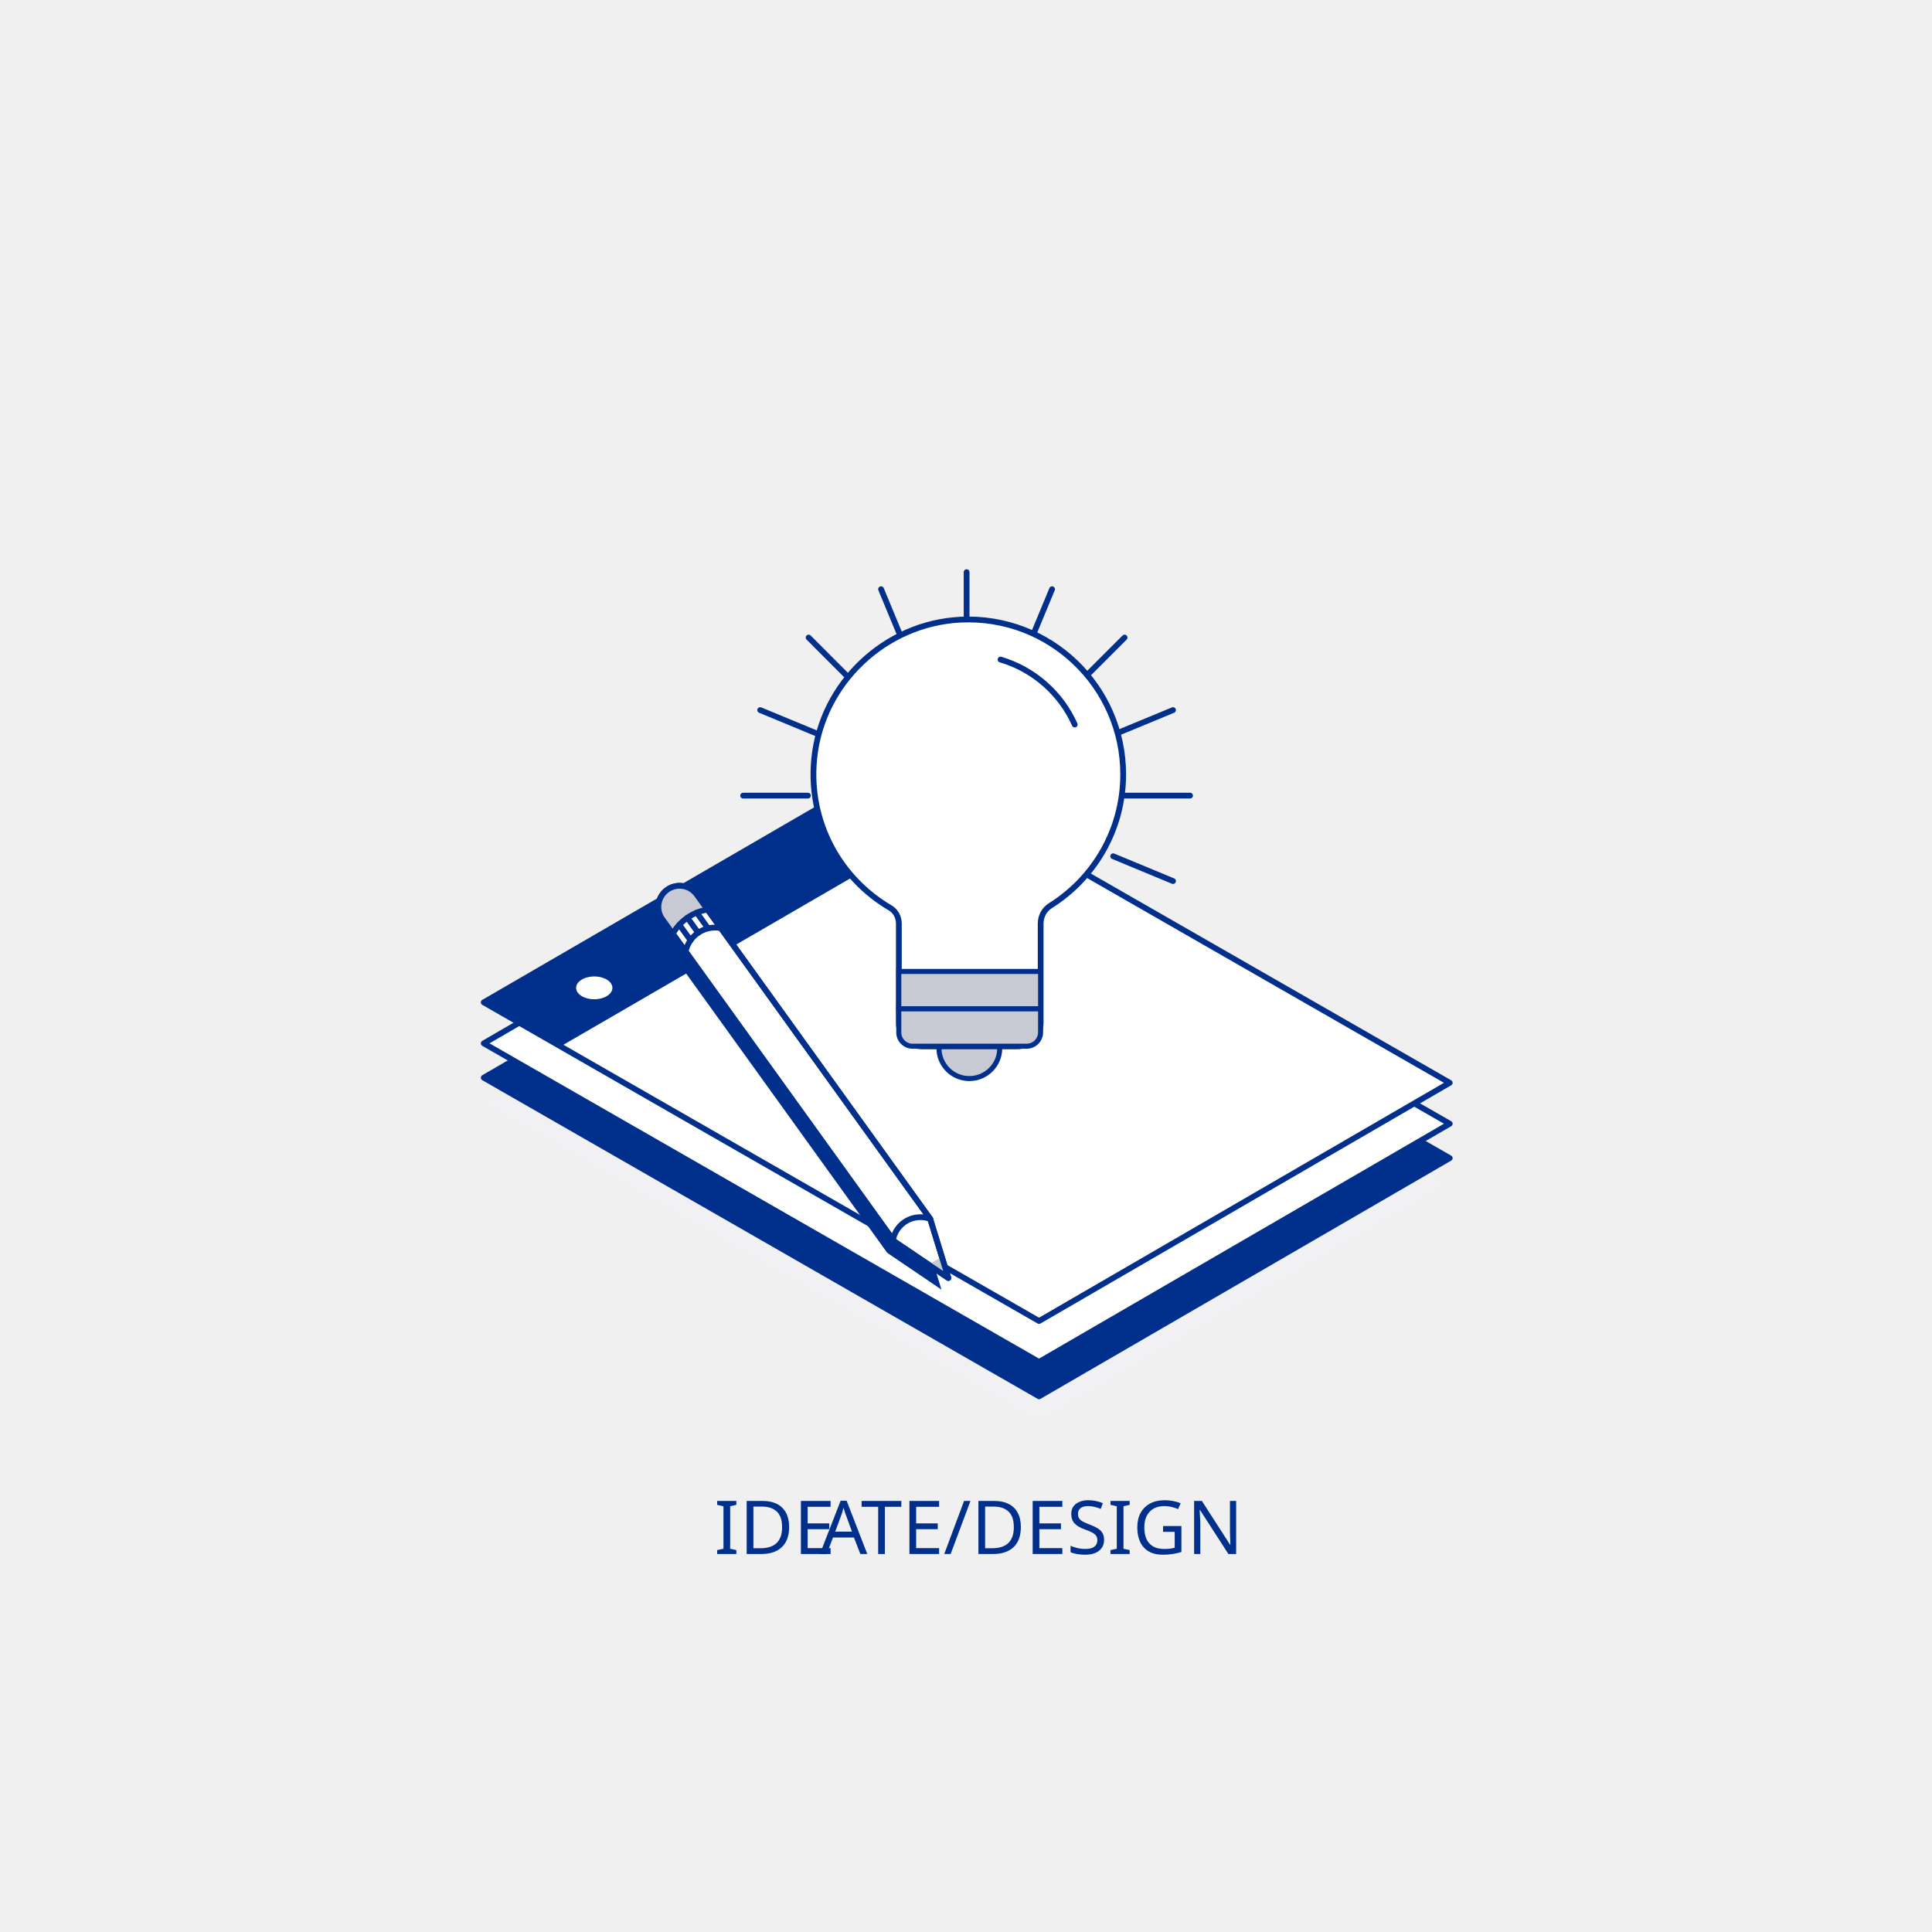
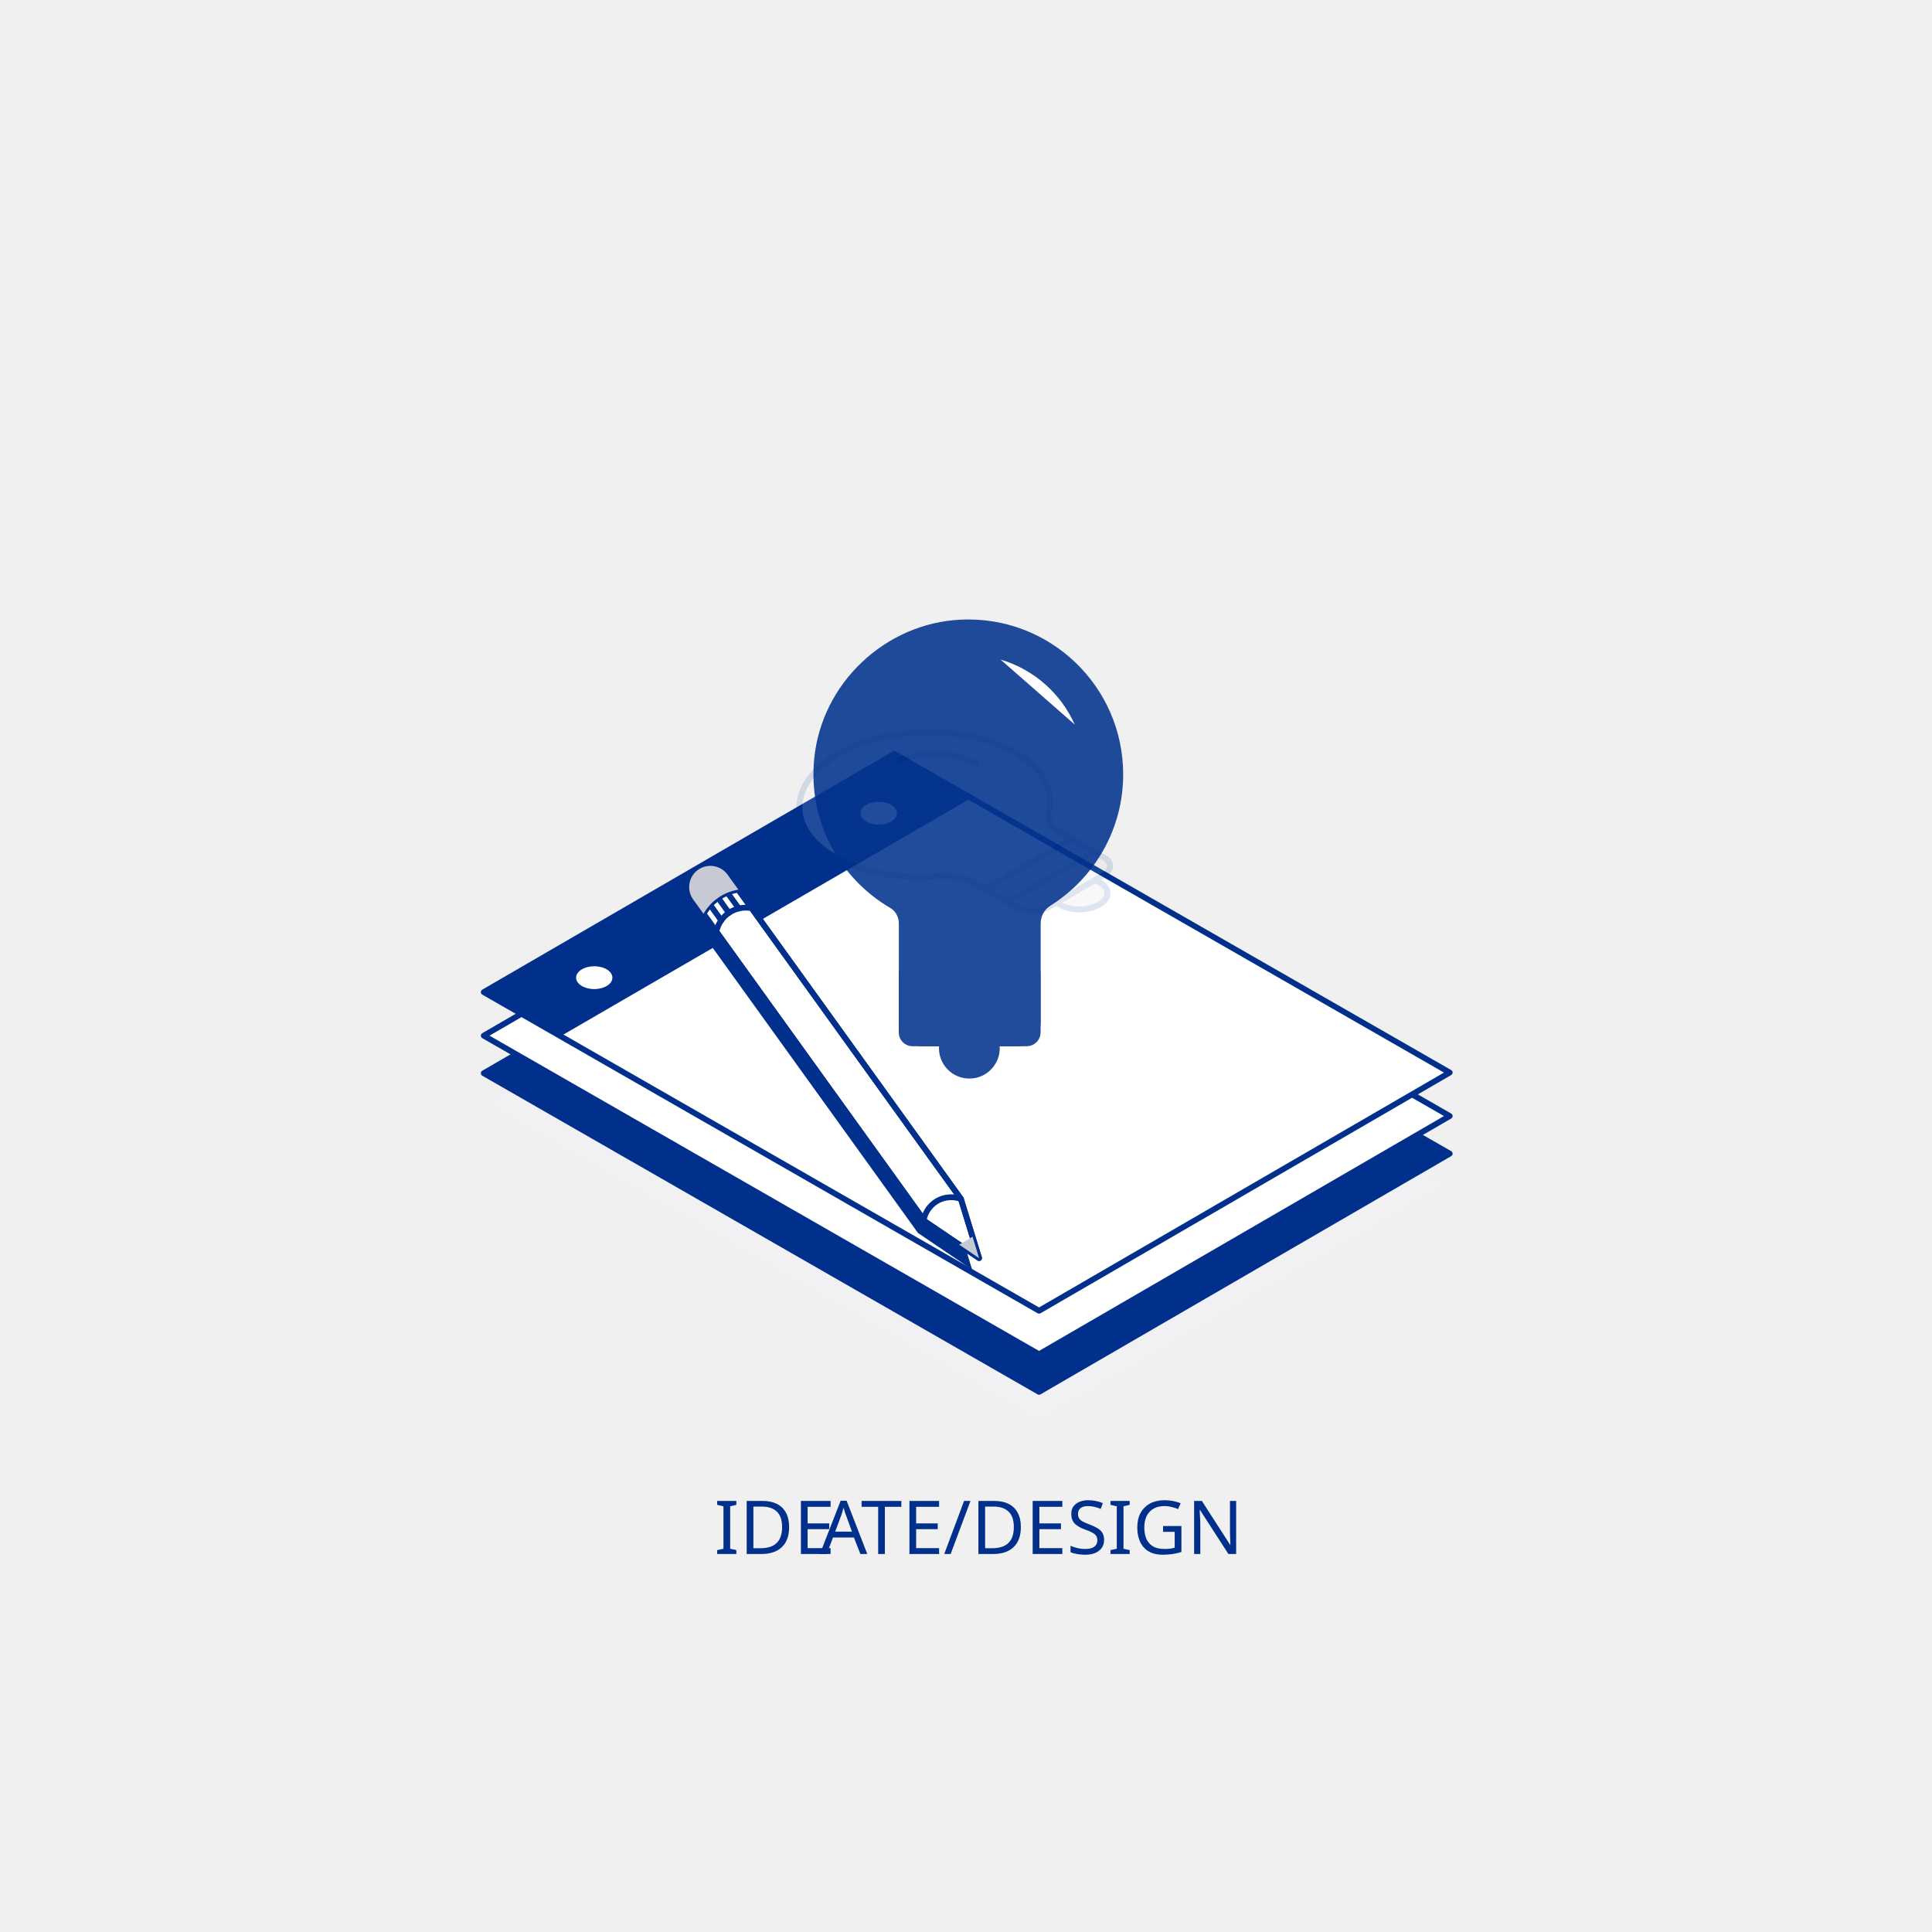
- <svg xmlns="http://www.w3.org/2000/svg" id="Layer_1_copy_3" data-name="Layer 1 copy 3" viewBox="0 0 288 288">
+ <svg xmlns="http://www.w3.org/2000/svg" id="Layer_1_copy_2" data-name="Layer 1 copy 2" viewBox="0 0 288 288">
  <defs>
    <style>
-       .cls-1, .cls-2 {
-         fill: none;
-       }
- 
-       .cls-3, .cls-4 {
+       .cls-1 {
        fill: #c7c9d4;
      }

-       .cls-5, .cls-4, .cls-6, .cls-2 {
-         stroke: #00308c;
-       }
- 
-       .cls-5, .cls-7 {
+       .cls-2 {
        fill: #fff;
      }

-       .cls-5, .cls-6, .cls-2 {
+       .cls-3, .cls-4, .cls-5 {
+         fill: #00308c;
+       }
+ 
+       .cls-3, .cls-6 {
+         stroke: #00308c;
        stroke-linecap: round;
        stroke-linejoin: round;
        stroke-width: .86px;
      }

-       .cls-4 {
-         stroke-miterlimit: 10;
-         stroke-width: .75px;
-       }
- 
-       .cls-6, .cls-8, .cls-9 {
-         fill: #00308c;
-       }
- 
-       .cls-10 {
+       .cls-7 {
        fill: #f1f1f4;
      }

-       .cls-9 {
+       .cls-5 {
        font-family: DIN2014-Regular, 'DIN 2014';
        font-size: 11.08px;
      }

-       .cls-11 {
+       .cls-8 {
        letter-spacing: -.03em;
      }

-       .cls-12 {
-         clip-path: url(#clippath);
+       .cls-6 {
+         fill: none;
      }
    </style>
-     <clipPath id="clippath">
-       <rect class="cls-1" x="137.25" y="155.72" width="15.36" height="6.19" />
-     </clipPath>
  </defs>
-   <text class="cls-9" transform="translate(106.47 231.65)">
+   <text class="cls-5" transform="translate(106.47 231.65)">
    <tspan x="0" y="0">IDE</tspan>
-     <tspan class="cls-11" x="15.75" y="0">A</tspan>
+     <tspan class="cls-8" x="15.75" y="0">A</tspan>
    <tspan x="21.86" y="0">TE/DESIGN</tspan>
  </text>
-   <polygon id="Pad_Shadow" data-name="Pad Shadow" class="cls-10" points="216.11 176.56 133.32 129.07 72.11 164.58 154.89 212.07 216.11 176.56" />
-   <polygon id="Pad_Bottom" data-name="Pad Bottom" class="cls-6" points="216.11 172.64 133.32 125.15 72.11 160.65 154.89 208.15 216.11 172.64" />
+   <polygon id="Pad_Shadow" data-name="Pad Shadow" class="cls-7" points="216.11 176.56 133.32 129.07 72.11 164.58 154.89 212.07 216.11 176.56" />
+   <polygon id="Pad_Bottom" data-name="Pad Bottom" class="cls-3" points="216.11 171.972 133.32 124.482 72.11 159.983 154.89 207.482 216.11 171.972" />
  <g id="Pad_Middle" data-name="Pad Middle">
-     <polygon class="cls-7" points="216.11 167.51 133.32 120.02 72.11 155.53 154.89 203.02 216.11 167.51" />
-     <polygon class="cls-2" points="216.11 167.51 133.32 120.02 72.11 155.53 154.89 203.02 216.11 167.51" />
+     <polygon class="cls-2" points="216.11 166.366 133.32 118.876 72.11 154.386 154.89 201.876 216.11 166.366" />
+     <polygon class="cls-6" points="216.11 166.366 133.32 118.876 72.11 154.386 154.89 201.876 216.11 166.366" />
  </g>
  <g id="Pad_Top" data-name="Pad Top">
-     <polygon class="cls-7" points="216.11 161.41 133.32 113.91 72.11 149.42 154.89 196.92 216.11 161.41" />
-     <polygon class="cls-2" points="216.11 161.41 133.32 113.91 72.11 149.42 154.89 196.92 216.11 161.41" />
-     <path class="cls-8" d="M133.32,113.91l-61.22,35.51,11.46,6.57,61.22-35.51-11.46-6.57ZM88.59,148.96c-1.49,0-2.71-.76-2.71-1.7s1.21-1.7,2.71-1.7,2.7.76,2.7,1.7-1.21,1.7-2.7,1.7M130.99,124.44c-1.49,0-2.71-.76-2.71-1.7s1.21-1.7,2.71-1.7,2.71.76,2.71,1.7-1.21,1.7-2.71,1.7" />
+     <polygon class="cls-2" points="216.11 159.884 133.32 112.385 72.11 147.895 154.89 195.394 216.11 159.884" />
+     <polygon class="cls-6" points="216.11 159.884 133.32 112.385 72.11 147.895 154.89 195.394 216.11 159.884" />
+     <path class="cls-4" d="M133.32,112.39l-61.22,35.51 11.46,6.57 61.22,-35.51 -11.46,-6.57ZM88.59,147.44c-1.49,0.00,-2.71,-0.76,-2.71,-1.70s1.21,-1.70,2.71,-1.70 2.70,0.76,2.70,1.70 -1.21,1.70,-2.70,1.70M130.99,122.92c-1.49,0.00,-2.71,-0.76,-2.71,-1.70s1.21,-1.70,2.71,-1.70 2.71,0.76,2.71,1.70 -1.21,1.70,-2.71,1.70" />
  </g>
-   <g id="Beam">
-     <line class="cls-5" x1="144.09" y1="94.94" x2="144.09" y2="85.29" />
-     <line class="cls-5" x1="135.03" y1="96.74" x2="131.34" y2="87.83" />
-     <line class="cls-5" x1="127.36" y1="101.87" x2="120.54" y2="95.04" />
-     <line class="cls-5" x1="122.23" y1="109.54" x2="113.32" y2="105.85" />
-     <line class="cls-5" x1="174.86" y1="131.34" x2="165.94" y2="127.64" />
-     <line class="cls-5" x1="120.43" y1="118.60" x2="110.78" y2="118.60" />
-     <line class="cls-5" x1="177.40" y1="118.60" x2="167.74" y2="118.60" />
-     <line class="cls-5" x1="122.23" y1="127.64" x2="113.32" y2="131.34" />
-     <line class="cls-5" x1="174.86" y1="105.85" x2="165.94" y2="109.54" />
-     <line class="cls-5" x1="167.64" y1="95.04" x2="160.81" y2="101.87" />
-     <line class="cls-5" x1="156.83" y1="87.83" x2="153.14" y2="96.74" />
+   <g id="Bulb_One" opacity="0.13" transform="translate(-11.31, -24.04) scale(1.03)">
+     <path class="cls-1" d="M169.33,146.63l1.44.83c1.2.69,1.16,1.83-.08,2.54l-8.02,4.65c-1.24.72-3.21.74-4.41.06l-1.44-.83,12.51-7.25Z" />
+     <path class="cls-6" d="M169.33,146.63l1.44.83c1.2.69,1.16,1.83-.08,2.54l-8.02,4.65c-1.24.72-3.21.74-4.41.06l-1.44-.83,12.51-7.25Z" />
+     <path class="cls-2" d="M157.87,132.22c4.08,2.34,5.7,5.58,4.89,8.7-.27,1.06.31,2.12,1.59,2.86l1.75,1-12.51,7.25-1.75-1c-1.28-.74-3.11-1.07-4.95-.91-5.42.48-11.05-.43-15.13-2.77-6.97-4-6.76-10.64.47-14.82,7.23-4.18,18.66-4.32,25.63-.32" />
+     <path class="cls-6" d="M157.87,132.22c4.08,2.34,5.7,5.58,4.89,8.7-.27,1.06.31,2.12,1.59,2.86l1.75,1-12.51,7.25-1.75-1c-1.28-.74-3.11-1.07-4.95-.91-5.42.48-11.05-.43-15.13-2.77-6.97-4-6.76-10.64.47-14.82,7.23-4.18,18.66-4.32,25.63-.32Z" />
+     <polygon class="cls-1" points="153.61 152.04 166.11 144.79 169.33 146.63 156.82 153.89 153.61 152.04" />
+     <polygon class="cls-6" points="153.61 152.04 166.11 144.79 169.33 146.63 156.82 153.89 153.61 152.04" />
+     <path class="cls-1" d="M169.52,150.69l.63.36c.76.43,1.12,1.01,1.11,1.59-.02.58-.42,1.17-1.2,1.62-1.56.91-4.06.94-5.57.07l-.63-.36,5.67-3.29Z" />
+     <path class="cls-6" d="M169.52,150.69l.63.36c.76.43,1.12,1.01,1.11,1.59-.02.58-.42,1.17-1.2,1.62-1.56.91-4.06.94-5.57.07l-.63-.36,5.67-3.29Z" />
+     <path class="cls-2" d="M140.91,133.35c.73-.25,3.31-1.08,6.62-.79,2.47.21,4.09.94,4.77,1.28" />
+     <path class="cls-6" d="M140.91,133.35c.73-.25,3.31-1.08,6.62-.79,2.47.21,4.09.94,4.77,1.28" />
  </g>
-   <g id="Pencil">
-     <polygon class="cls-8" points="103.33 135.76 97.84 138.95 132.26 186.76 140.34 192.24 137.63 183.41 103.33 135.76" />
-     <path class="cls-7" d="M98.75,137.05l34.54,47.99,8.08,5.47-2.71-8.82-34.79-48.33c-.97-1.35-2.82-1.72-4.24-.84-1.55.97-1.96,3.04-.89,4.53" />
-     <path class="cls-2" d="M98.75,137.05l34.54,47.99,8.08,5.47-2.71-8.82-34.79-48.33c-.97-1.35-2.82-1.72-4.24-.84-1.55.97-1.96,3.04-.89,4.53Z" />
-     <polygon class="cls-3" points="141.37 190.52 140.4 187.32 138.41 188.51 141.37 190.52" />
-     <path class="cls-2" d="M133.12,184.8c.37-1.92,2.06-3.36,4.09-3.36.51,0,1,.09,1.46.26" />
-     <path class="cls-3" d="M103.88,133.36c-.97-1.35-2.82-1.72-4.24-.84-1.55.97-1.96,3.04-.89,4.53l1.54,2.14c1.07-1.89,2.97-3.25,5.2-3.6l-1.61-2.23Z" />
-     <path class="cls-2" d="M107.47,138.35c-.28-.05-.57-.08-.86-.08-2.17,0-3.98,1.53-4.41,3.58" />
-     <path class="cls-2" d="M105.49,135.59c-2.23.35-4.12,1.71-5.2,3.6" />
-     <line class="cls-2" x1="103.86" y1="136.04" x2="105.55" y2="138.39" />
-     <line class="cls-2" x1="102.47" y1="136.81" x2="104.08" y2="139.05" />
-     <line class="cls-2" x1="101.27" y1="137.85" x2="102.94" y2="140.17" />
-     <path class="cls-2" d="M98.75,137.05l34.54,47.99,8.08,5.47-2.71-8.82-34.79-48.33c-.97-1.35-2.82-1.72-4.24-.84-1.55.97-1.96,3.04-.89,4.53Z" />
-   </g>
-   <g id="Bulb_Two">
+   <g id="Bulb_Two" opacity="0.87">
    <g class="cls-12">
      <circle class="cls-4" cx="144.5" cy="156.25" r="4.53" />
    </g>
    <path class="cls-5" d="M167.43,115.43c0-13.12-10.95-23.69-24.22-23.06-11.29.54-20.75,9.5-21.84,20.76-.92,9.45,3.88,17.85,11.33,22.21.82.48,1.29,1.38,1.29,2.33v14.86c0,1.9,1.54,3.45,3.45,3.45h14.16c1.95,0,3.53-1.58,3.53-3.53v-14.76c0-1.08.52-2.1,1.43-2.67,6.52-4.08,10.87-11.32,10.87-19.58Z" />
    <rect class="cls-4" x="133.98" y="144.81" width="21.14" height="5.57" />
    <path class="cls-4" d="M133.98,150.39h21.14v3.49c0,1.15-.93,2.08-2.08,2.08h-17c-1.14,0-2.06-.92-2.06-2.06v-3.51h0Z" />
    <path class="cls-2" d="M149.15,98.32c4.95,1.46,8.99,5.04,11.06,9.69" />
  </g>
+   <g id="Pencil">
+     <polygon class="cls-4" points="107.908 132.79 102.417 135.98 136.837 183.791 144.917 189.27 142.208 180.441 107.908 132.79" />
+     <path class="cls-2" d="M103.33,134.08l34.54,47.99 8.08,5.47 -2.71,-8.82 -34.79,-48.33c-0.97,-1.35,-2.82,-1.72,-4.24,-0.84 -1.55,0.97,-1.96,3.04,-0.89,4.53" />
+     <path class="cls-6" d="M103.33,134.08l34.54,47.99 8.08,5.47 -2.71,-8.82 -34.79,-48.33c-0.97,-1.35,-2.82,-1.72,-4.24,-0.84 -1.55,0.97,-1.96,3.04,-0.89,4.53Z" />
+     <path class="cls-6" d="M137.70,181.83c0.37,-1.92,2.06,-3.36,4.09,-3.36 0.51,0.00,1.00,0.09,1.46,0.26" />
+     <path class="cls-6" d="M112.05,135.38c-0.28,-0.05,-0.57,-0.08,-0.86,-0.08 -2.17,0.00,-3.98,1.53,-4.41,3.58" />
+     <path class="cls-6" d="M110.07,132.62c-2.23,0.35,-4.12,1.71,-5.20,3.60" />
+     <line class="cls-6" x1="108.44" y1="133.07" x2="110.13" y2="135.42" />
+     <line class="cls-6" x1="107.05" y1="133.84" x2="108.66" y2="136.08" />
+     <line class="cls-6" x1="105.85" y1="134.88" x2="107.52" y2="137.20" />
+     <path class="cls-6" d="M103.33,134.08l34.54,47.99 8.08,5.47 -2.71,-8.82 -34.79,-48.33c-0.97,-1.35,-2.82,-1.72,-4.24,-0.84 -1.55,0.97,-1.96,3.04,-0.89,4.53Z" />
+     <polygon class="cls-1" points="145.948 187.55 144.977 184.351 142.987 185.54 145.948 187.55" />
+     <path class="cls-1" d="M108.46,130.39c-0.97,-1.35,-2.82,-1.72,-4.24,-0.84 -1.55,0.97,-1.96,3.04,-0.89,4.53l1.54,2.14c1.07,-1.89,2.97,-3.25,5.20,-3.60l-1.61,-2.23Z" />
+   </g>
</svg>
